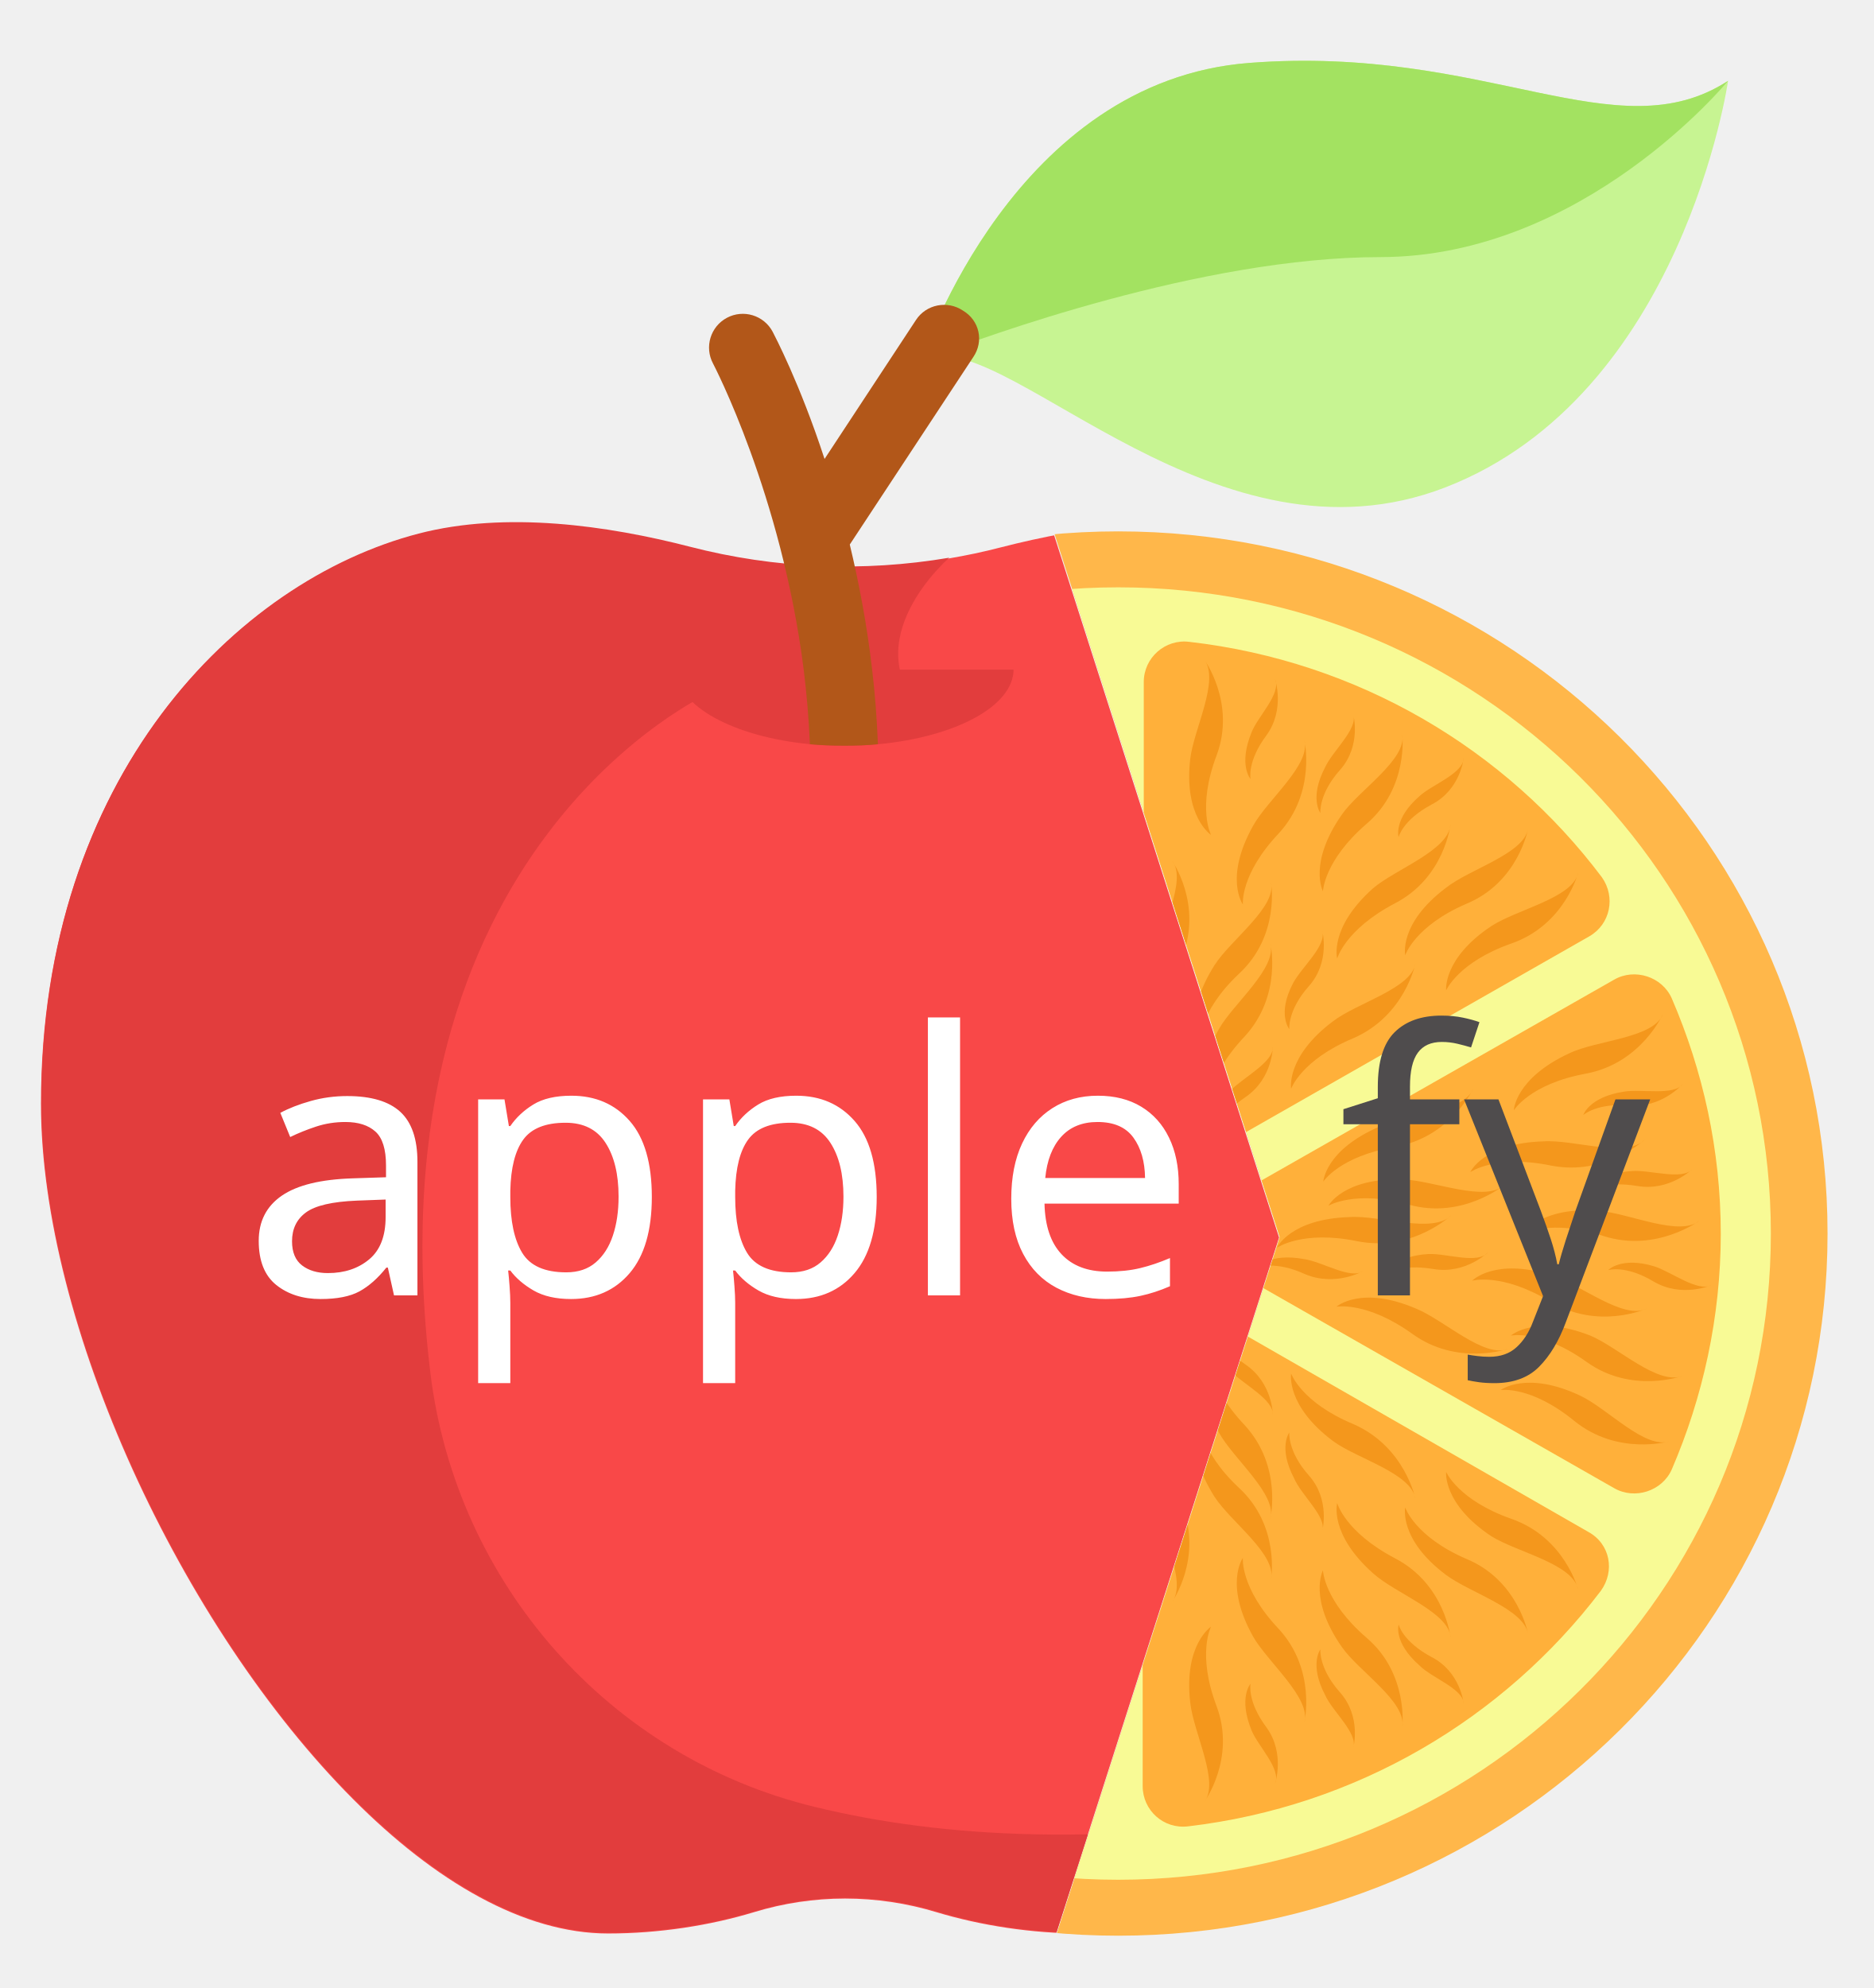
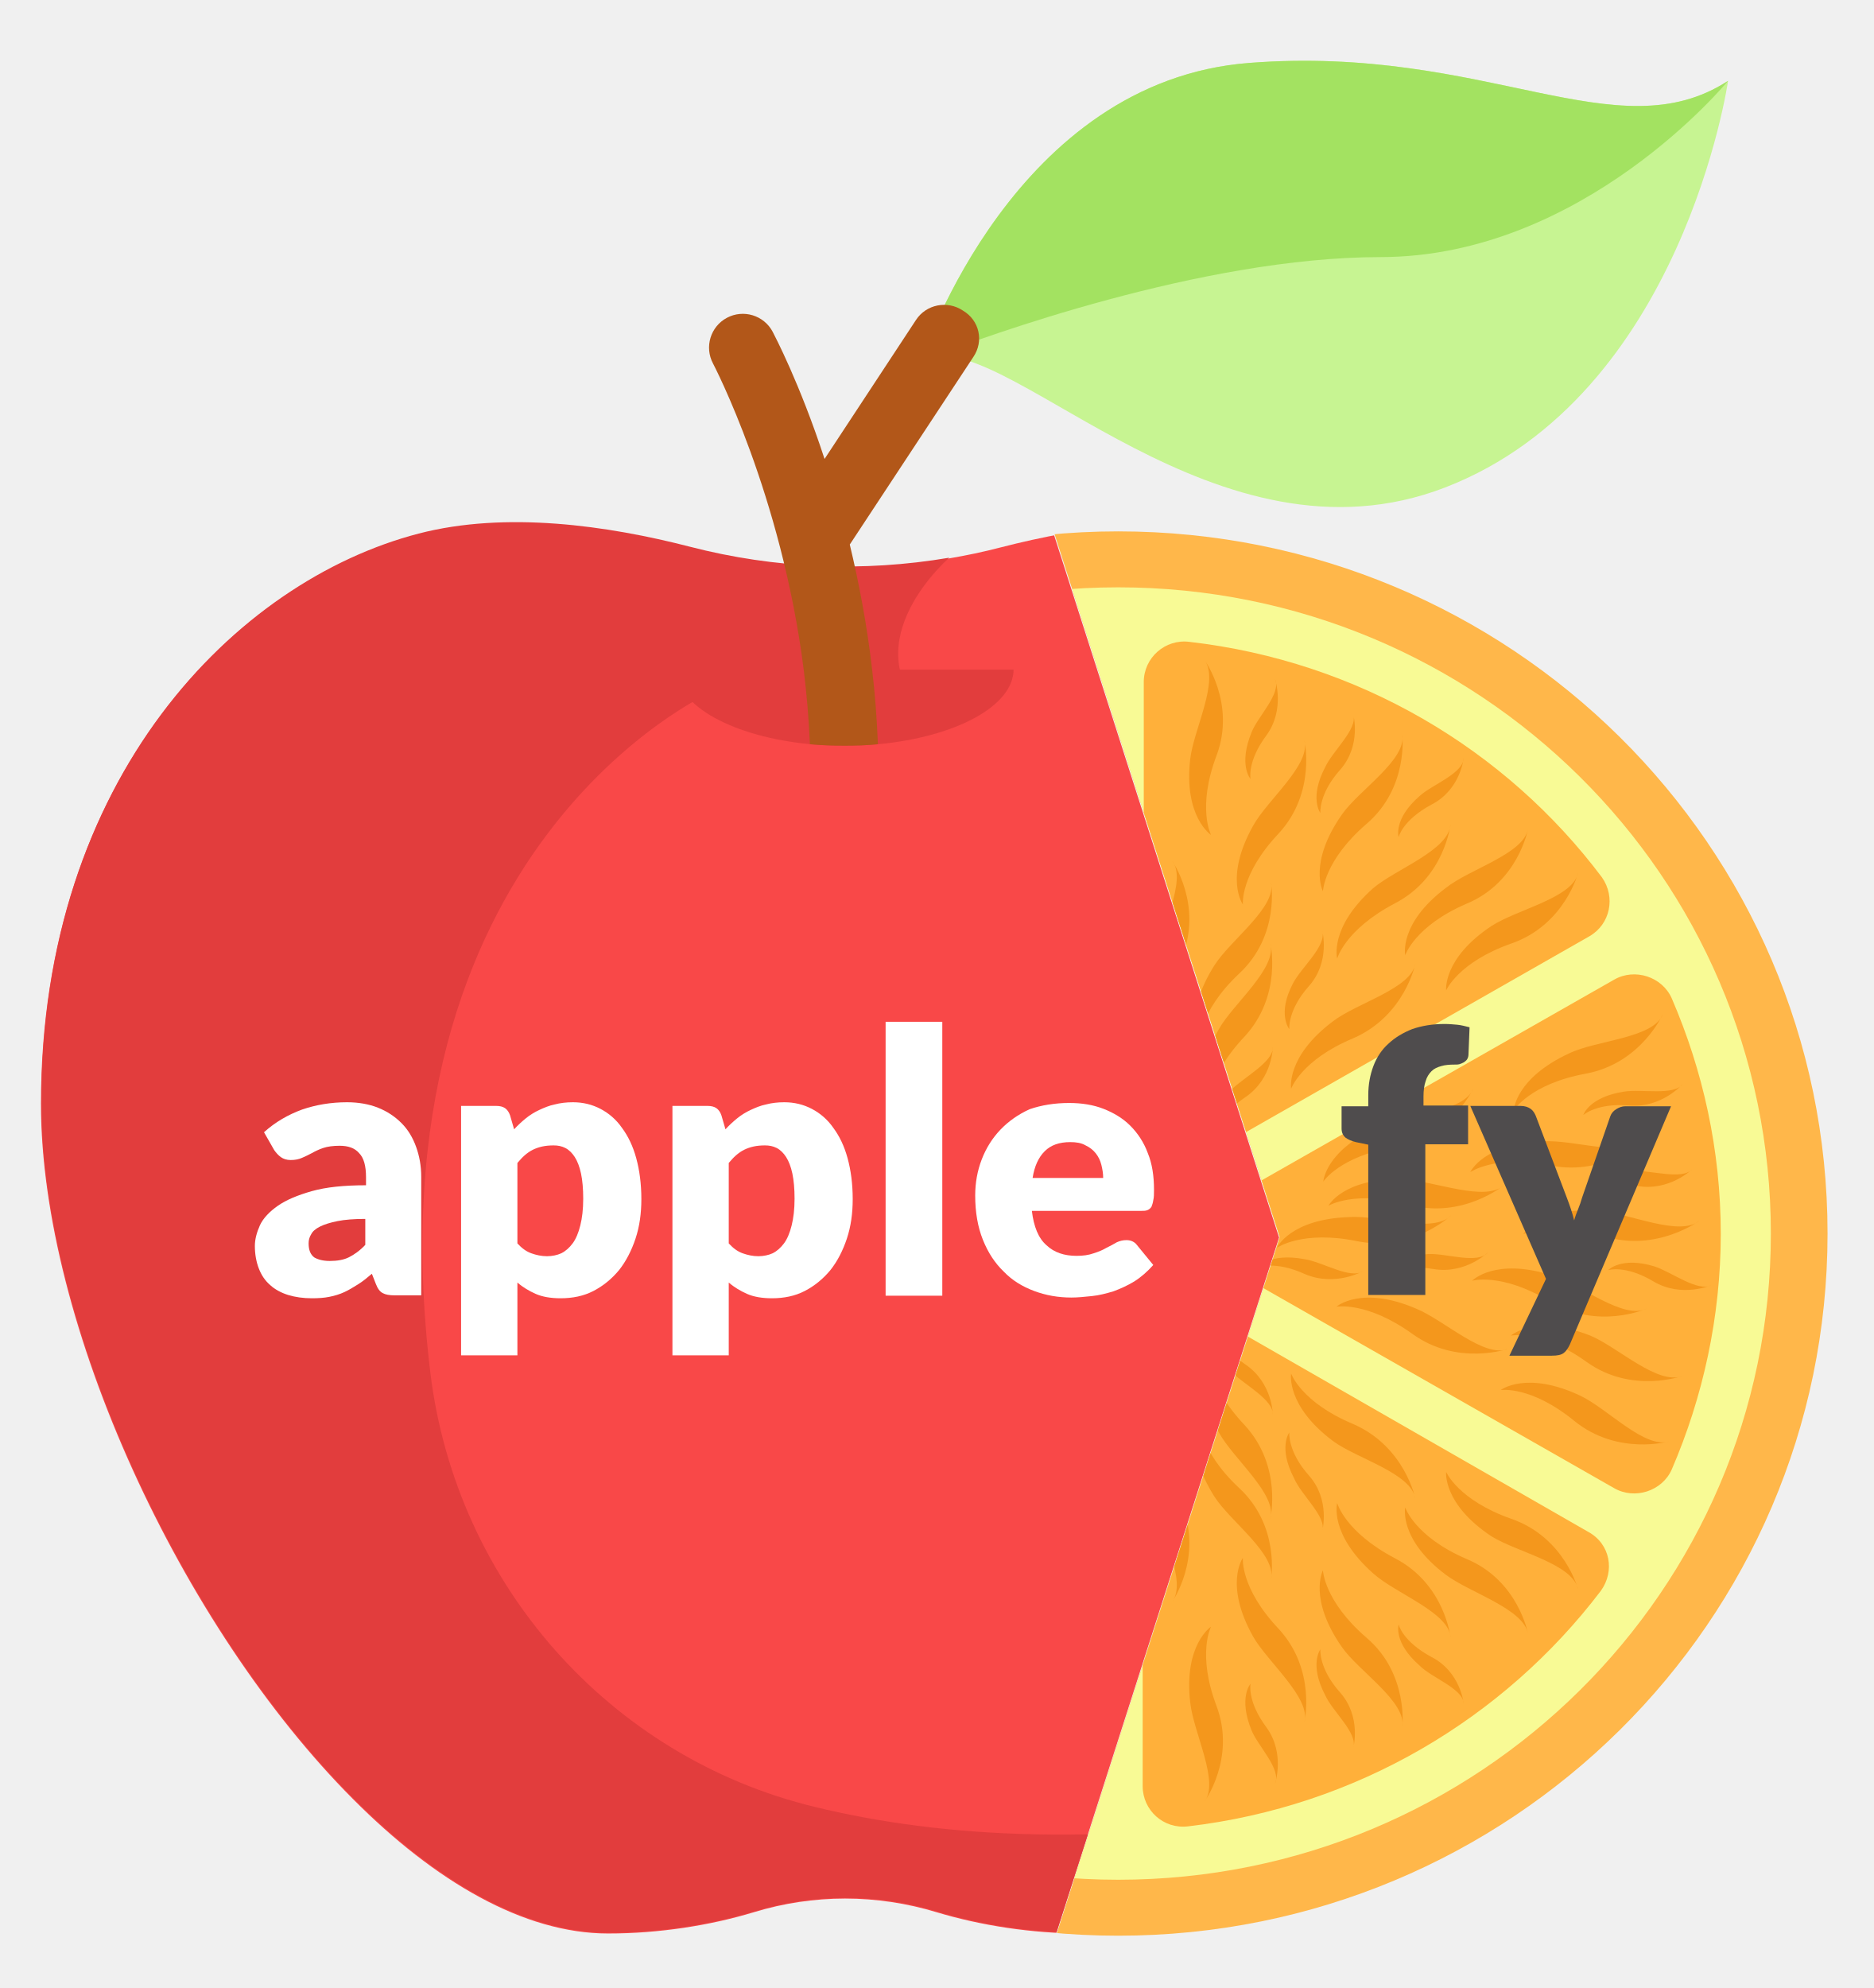
<svg xmlns="http://www.w3.org/2000/svg" xmlns:xlink="http://www.w3.org/1999/xlink" version="1.1" id="Layer_1" x="0px" y="0px" viewBox="0 0 512.5 543.6" style="enable-background:new 0 0 512.5 543.6;" xml:space="preserve">
  <style type="text/css">
- 	.st0{clip-path:url(#SVGID_00000144304235406256540080000011828430319307285379_);}
+ 	.st0{clip-path:url(#SVGID_00000124138653897326834310000013136044102795125418_);}
	.st1{fill:#FFB74A;}
	.st2{fill:#F8FA95;}
	.st3{fill:#FFB03A;}
	.st4{fill:#F4971C;}
- 	.st5{clip-path:url(#SVGID_00000010279681559193450070000017348752688360243333_);}
+ 	.st5{clip-path:url(#SVGID_00000134236167848516715320000003474881945576313499_);}
	.st6{fill:#F94848;}
	.st7{fill:#E23D3D;}
	.st8{fill:#FC8181;}
	.st9{fill:#C7F492;}
	.st10{fill:#A3E261;}
	.st11{fill:#B25719;}
	.st12{fill:none;}
	.st13{fill:#FFFFFF;}
- 	.st14{font-family:'Lato-Black';}
- 	.st15{font-size:100px;}
- 	.st16{fill:#4F4C4D;}
+ 	.st14{fill:#4F4C4D;}
</style>
  <g>
    <defs>
      <polygon id="SVGID_1_" points="148.5,-290.7 350,338.3 148.5,967.3 795.2,966.3 795.2,-291.7   " />
    </defs>
-     <clipPath id="SVGID_00000152226662607364209070000009979227079130355389_">
+     <clipPath id="SVGID_00000152974799760994051180000011066515339583795647_">
      <use xlink:href="#SVGID_1_" style="overflow:visible;" />
    </clipPath>
-     <g style="clip-path:url(#SVGID_00000152226662607364209070000009979227079130355389_);">
+     <g style="clip-path:url(#SVGID_00000152974799760994051180000011066515339583795647_);">
      <ellipse class="st1" cx="305.8" cy="337.3" rx="194" ry="192" />
      <ellipse class="st2" cx="305.8" cy="337.3" rx="178.5" ry="176.7" />
      <g>
        <path class="st3" d="M329.3,316.1L434.7,256c5.7-3.3,7.2-10.7,3.4-16.1c-26.3-35-66.6-59.1-112.9-64.4c-6.5-0.8-12.4,4.3-12.4,11     v120.4C312.5,315.1,321.8,320.5,329.3,316.1z" />
        <path class="st3" d="M336,346.8l105.4,60.1c5.7,3.3,13.2,0.8,15.8-5.1c8.5-19.7,13.4-41.7,13.4-64.4c0-23-4.9-44.7-13.4-64.4     c-2.6-5.9-10.1-8.4-15.8-5.1L336,327.9C328.5,332,328.5,342.7,336,346.8z" />
        <path class="st3" d="M299.1,306.6V186.5c0-6.6-5.7-11.8-12.4-11c-46,5.4-86.3,29.4-112.9,64.4c-3.9,5.4-2.6,12.8,3.4,16.1     l105.4,60.1C289.8,320.5,299.1,315.1,299.1,306.6z" />
        <path class="st3" d="M312.5,368v120.4c0,6.6,5.7,11.8,12.4,11c46-5.4,86.3-29.4,112.9-64.4c3.9-5.4,2.6-12.8-3.4-16.1     l-105.1-60.3C321.8,354.2,312.5,359.6,312.5,368z" />
        <path class="st3" d="M282.3,358.5l-105.4,60.1c-5.7,3.3-7.2,10.7-3.4,16.1c26.3,35,66.6,59.1,112.9,64.4     c6.5,0.8,12.4-4.3,12.4-11V368C299.1,359.6,289.8,354.2,282.3,358.5z" />
        <path class="st3" d="M275.6,327.9l-105.4-60.1c-5.7-3.3-13.2-0.8-15.8,5.1c-8.5,19.7-13.4,41.7-13.4,64.4     c0,23,4.9,44.7,13.4,64.4c2.6,5.9,10.1,8.4,15.8,5.1l105.4-60.1C283.1,342.7,283.1,332,275.6,327.9z" />
      </g>
      <g>
        <path class="st4" d="M356.7,471c0,0,3.4-14.3-7-25.6c-10.6-11.2-9.8-19.4-9.8-19.4s-5.2,7.2,2.8,21.5     C346.6,454.4,358.7,464.4,356.7,471z" />
        <path class="st4" d="M417.9,446.8c0,0-2.6-14.6-16.8-20.5c-14.2-6.1-16.8-14.1-16.8-14.1s-1.8,8.7,11.1,18.4     C401.9,435.5,416.8,439.9,417.9,446.8z" />
        <path class="st4" d="M347.6,431.9c0,0,2.6-14.6-8.8-25.1C327.7,396.4,328,388,328,388s-4.6,7.4,4.1,21.2     C336.5,416.1,349.2,425,347.6,431.9z" />
        <path class="st4" d="M348.1,386.9c0,0,0-8.7-7.5-13.8c-7.5-5.1-8.3-10-8.3-10s-2.1,4.9,4.4,12     C340.4,378.7,348.4,382.8,348.1,386.9z" />
        <path class="st4" d="M348.7,487.7c0,0,2.8-8.2-2.3-15.3c-5.4-7.2-4.4-12-4.4-12s-3.4,3.8,0.3,12.8     C344,477.4,350.5,483.8,348.7,487.7z" />
        <path class="st4" d="M400.3,465.9c0,0-0.8-8.7-8.8-12.8c-8-4.3-9-8.9-9-8.9s-1.5,4.9,5.7,11.2     C391.5,458.8,400.3,461.8,400.3,465.9z" />
        <path class="st4" d="M370.1,477.9c0,0,2.3-8.4-3.6-15.1c-5.9-6.6-5.4-11.8-5.4-11.8s-3.1,4.1,1.3,12.5     C364.4,468,371.4,473.9,370.1,477.9z" />
        <path class="st4" d="M361.6,418.6c0,0,2.3-8.4-3.6-15.1c-5.9-6.6-5.4-11.8-5.4-11.8s-3.1,4.1,1.3,12.5     C355.9,408.9,362.9,414.8,361.6,418.6z" />
        <path class="st4" d="M329.3,492.8c0,0,8.8-12,3.4-26.3c-5.4-14.3-1.5-21.7-1.5-21.7s-7.5,4.9-5.7,20.7     C326.4,473.9,333.7,487.4,329.3,492.8z" />
        <path class="st4" d="M383.5,472.3c0,0,1.8-14.6-9.8-24.5c-11.6-10-11.9-18.4-11.9-18.4s-4.1,7.7,5.2,21     C371.6,457,384.8,465.4,383.5,472.3z" />
        <path class="st4" d="M431.6,434.7c0,0-3.6-14.3-18.3-19.4c-14.5-5.1-17.8-12.8-17.8-12.8s-1,8.7,12.4,17.6     C415,424.5,430.3,427.6,431.6,434.7z" />
        <path class="st4" d="M347.4,415.3c0,0,3.4-14.3-7-25.6c-10.6-11.2-9.8-19.4-9.8-19.4s-5.2,7.2,2.8,21.5     C337.3,398.9,349.4,408.7,347.4,415.3z" />
        <path class="st4" d="M320.5,438.1c0,0,8.5-12,2.8-26.3c-5.7-14.3-1.8-21.7-1.8-21.7s-7.5,4.9-5.2,21     C317.1,419.1,324.9,432.4,320.5,438.1z" />
        <path class="st4" d="M396.7,447.8c0,0-1.5-14.6-15.2-21.7c-13.7-7.2-15.8-15.1-15.8-15.1s-2.3,8.4,9.8,19.2     C381.7,435.8,396.4,440.9,396.7,447.8z" />
        <path class="st4" d="M387.1,409.9c0,0-2.8-14.3-17-20.5c-14.2-5.9-17-13.8-17-13.8s-1.5,8.7,11.4,18.4     C371.1,398.9,386.1,402.8,387.1,409.9z" />
        <path class="st4" d="M255.4,474.1c0,0-3.4-14.3,7-25.6c10.6-11.2,9.8-19.4,9.8-19.4s5.2,7.2-2.8,21.5     C265.5,457.8,253.3,467.5,255.4,474.1z" />
        <path class="st4" d="M194.2,449.8c0,0,2.6-14.6,16.8-20.5c14.2-6.1,16.8-14.1,16.8-14.1s1.8,8.7-11.1,18.4     C210.2,438.8,195.2,442.9,194.2,449.8z" />
        <path class="st4" d="M264.5,435.3c0,0-2.6-14.6,8.8-25.1c11.1-10.5,10.8-18.9,10.8-18.9s4.6,7.4-4.1,21.2     C275.6,419.4,262.9,428.3,264.5,435.3z" />
        <path class="st4" d="M263.9,390.3c0,0,0-8.7,7.5-13.8s8.3-10,8.3-10s2.1,4.9-4.4,12C271.7,382.1,263.7,385.9,263.9,390.3z" />
        <path class="st4" d="M263.4,490.7c0,0-2.8-8.2,2.3-15.3c5.4-7.2,4.4-12,4.4-12s3.4,3.8-0.3,12.8     C268.1,480.5,261.6,486.9,263.4,490.7z" />
        <path class="st4" d="M211.8,469c0,0,0.8-8.7,8.8-12.8c8-4.3,9-8.9,9-8.9s1.5,4.9-5.7,11.2C220.5,461.8,211.8,464.9,211.8,469z" />
        <path class="st4" d="M242,481c0,0-2.3-8.4,3.6-15.1c5.9-6.6,5.4-11.8,5.4-11.8s3.1,4.1-1.3,12.5C247.7,471,240.7,477.2,242,481z" />
        <path class="st4" d="M250.5,422c0,0-2.3-8.4,3.6-15.1c5.9-6.6,5.4-11.8,5.4-11.8s3.1,4.1-1.3,12.5     C256.2,412,249.2,417.9,250.5,422z" />
        <path class="st4" d="M282.8,496.1c0,0-8.8-12-3.4-26.3c5.4-14.3,1.5-21.7,1.5-21.7s7.5,4.9,5.7,20.7     C285.6,476.9,278.4,490.5,282.8,496.1z" />
        <path class="st4" d="M228.6,475.6c0,0-1.8-14.6,9.8-24.5c11.6-10,11.9-18.4,11.9-18.4s4.1,7.7-5.2,21     C240.4,460.3,227.3,468.5,228.6,475.6z" />
        <path class="st4" d="M180.5,437.8c0,0,3.6-14.3,18.3-19.4c14.5-5.1,17.8-12.8,17.8-12.8s1,8.7-12.4,17.6     C197,427.8,181.8,430.9,180.5,437.8z" />
        <path class="st4" d="M264.7,418.6c0,0-3.4-14.3,7-25.6c10.6-11.2,9.8-19.4,9.8-19.4s5.2,7.2-2.8,21.5     C274.5,402,262.6,411.7,264.7,418.6z" />
        <path class="st4" d="M291.6,441.1c0,0-8.5-12-2.8-26.3c5.7-14.3,1.8-21.7,1.8-21.7s7.5,4.9,5.2,21     C294.9,422.2,287.2,435.5,291.6,441.1z" />
        <path class="st4" d="M215.4,451.1c0,0,1.5-14.6,15.2-21.7c13.7-7.2,15.8-15.1,15.8-15.1s2.3,8.4-9.8,19.2     C230.4,438.8,215.6,443.9,215.4,451.1z" />
        <path class="st4" d="M224.9,413c0,0,2.8-14.3,17-20.5c14.2-5.9,17-13.8,17-13.8s1.5,8.7-11.4,18.4C241,402,226,406.1,224.9,413z" />
        <path class="st4" d="M356.7,202.3c0,0,3.4,14.3-7,25.6c-10.6,11.2-9.8,19.4-9.8,19.4s-5.2-7.2,2.8-21.5     C346.6,218.7,358.7,209,356.7,202.3z" />
        <path class="st4" d="M417.9,226.6c0,0-2.6,14.6-16.8,20.5c-14.2,6.1-16.8,14.1-16.8,14.1s-1.8-8.7,11.1-18.4     C401.9,237.6,416.8,233.5,417.9,226.6z" />
        <path class="st4" d="M347.6,241.2c0,0,2.6,14.6-8.8,25.1c-11.1,10.5-10.8,18.9-10.8,18.9s-4.6-7.4,4.1-21.2     C336.5,257,349.2,248.1,347.6,241.2z" />
        <path class="st4" d="M348.1,286.2c0,0,0,8.7-7.5,13.8c-7.5,5.1-8.3,10-8.3,10s-2.1-4.9,4.4-12     C340.4,294.4,348.4,290.3,348.1,286.2z" />
        <path class="st4" d="M348.7,185.7c0,0,2.8,8.2-2.3,15.3c-5.4,7.2-4.4,12-4.4,12s-3.4-3.8,0.3-12.8     C344,195.9,350.5,189.6,348.7,185.7z" />
        <path class="st4" d="M400.3,207.2c0,0-0.8,8.7-8.8,12.8c-8,4.3-9,8.9-9,8.9s-1.5-4.9,5.7-11.2     C391.5,214.6,400.3,211.5,400.3,207.2z" />
        <path class="st4" d="M370.1,195.4c0,0,2.3,8.4-3.6,15.1c-5.9,6.6-5.4,11.8-5.4,11.8s-3.1-4.1,1.3-12.5     C364.4,205.4,371.4,199.3,370.1,195.4z" />
        <path class="st4" d="M361.6,254.5c0,0,2.3,8.4-3.6,15.1c-5.9,6.6-5.4,11.8-5.4,11.8s-3.4-4.1,1-12.5     C355.9,264.5,362.9,258.6,361.6,254.5z" />
        <path class="st4" d="M329.3,180.3c0,0,8.8,12,3.4,26.3c-5.4,14.3-1.5,21.7-1.5,21.7s-7.5-4.9-5.7-20.7     C326.4,199.5,333.7,186,329.3,180.3z" />
        <path class="st4" d="M383.5,200.8c0,0,1.8,14.6-9.8,24.5c-11.6,10-11.9,18.4-11.9,18.4s-4.1-7.7,5.2-21     C371.6,216.1,384.8,207.7,383.5,200.8z" />
        <path class="st4" d="M431.6,238.6c0,0-3.6,14.3-18.3,19.4c-14.5,5.1-17.8,12.8-17.8,12.8s-1-8.7,12.4-17.6     C415,248.6,430.3,245.5,431.6,238.6z" />
        <path class="st4" d="M347.4,257.8c0,0,3.4,14.3-7,25.6c-10.6,11.2-9.8,19.4-9.8,19.4s-5.2-7.2,2.8-21.5     C337.3,274.4,349.4,264.7,347.4,257.8z" />
        <path class="st4" d="M320.5,235.3c0,0,8.5,12,2.8,26.3c-5.7,14.3-1.8,21.7-1.8,21.7s-7.5-4.9-5.2-21     C317.1,254.2,324.9,240.7,320.5,235.3z" />
        <path class="st4" d="M396.7,225.3c0,0-1.5,14.6-15.2,21.7c-13.7,7.2-15.8,15.1-15.8,15.1s-2.3-8.4,9.8-19.2     C381.7,237.6,396.4,232.5,396.7,225.3z" />
        <path class="st4" d="M387.1,263.4c0,0-2.8,14.3-17,20.5c-14.2,5.9-17,13.8-17,13.8s-1.5-8.7,11.4-18.4     C371.1,274.2,386.1,270.3,387.1,263.4z" />
        <path class="st4" d="M162.2,364.7c0,0,10.6-10.2,25.8-7.2c15,3.1,22-1.8,22-1.8s-3.6,7.9-19.9,8.4     C181.5,364.9,167.1,359.6,162.2,364.7z" />
        <path class="st4" d="M151.8,300.3c0,0,13.9-5.1,26.3,3.8c12.4,8.9,20.7,7.2,20.7,7.2s-6.7,5.9-21.7,0     C169.7,308.2,158.6,297.4,151.8,300.3z" />
        <path class="st4" d="M200.7,352.4c0,0,11.4-9.5,26.1-5.4c14.7,4.1,22-0.3,22-0.3s-4.1,7.7-20.4,7.2     C220,353.7,205.8,347.6,200.7,352.4z" />
        <path class="st4" d="M239.4,328.9c0,0,7.5-4.3,15.8-0.8c8.3,3.8,12.9,1.8,12.9,1.8s-3.1,4.1-12.7,2.3     C250.5,331.4,242.8,326.6,239.4,328.9z" />
        <path class="st4" d="M151.8,380c0,0,5.7-6.6,14.5-5.9c9,0.8,12.7-2.6,12.7-2.6s-1.5,4.9-11.1,6.4     C163.2,378.7,154.2,376.7,151.8,380z" />
        <path class="st4" d="M144.1,325.1c0,0,8-3.6,15.8,1c7.7,4.6,12.4,3.1,12.4,3.1s-3.6,3.8-12.7,1     C154.9,328.6,147.7,323,144.1,325.1z" />
        <path class="st4" d="M149.3,356.8c0,0,6.2-6.1,15-4.6c9,1.5,12.9-1.3,12.9-1.3s-2.1,4.9-11.6,5.4     C160.6,356.5,152.1,353.7,149.3,356.8z" />
        <path class="st4" d="M205,334c0,0,6.2-6.1,15-4.6c9,1.5,12.9-1.3,12.9-1.3s-2.1,4.9-11.6,5.4C216.4,333.5,207.9,330.7,205,334z" />
        <path class="st4" d="M157.3,399.2c0,0,5.9-13.6,21.2-16.4c15.2-2.8,19.6-10,19.6-10s-0.3,8.7-15.2,15.6     C175.3,392,159.6,392.6,157.3,399.2z" />
        <path class="st4" d="M147.2,342.7c0,0,11.9-8.9,26.3-4.3c14.7,4.9,22,0.5,22,0.5s-4.4,7.7-20.7,6.4     C166.6,344.7,152.6,338.1,147.2,342.7z" />
        <path class="st4" d="M155.5,282.4c0,0,14.2-4.1,26.1,5.6c11.9,9.7,20.1,8.4,20.1,8.4s-7,5.4-21.7-1.5     C172.5,291.3,162.2,280.1,155.5,282.4z" />
        <path class="st4" d="M215.1,344c0,0,10.6-10.2,25.8-7.2c15,3.1,22-1.8,22-1.8s-3.6,7.9-19.9,8.4C234.5,344.2,220,338.9,215.1,344     z" />
        <path class="st4" d="M209.2,378.7c0,0,6.2-13.3,21.4-15.9c15.2-2.6,19.6-9.5,19.6-9.5s-0.5,8.7-15.5,15.1     C227.5,371.6,211.8,372.1,209.2,378.7z" />
        <path class="st4" d="M161.7,318.7c0,0,13.4-6.1,26.6,2c13.2,7.9,21.2,5.6,21.2,5.6s-6.2,6.4-21.7,1.5     C180,325.3,168.1,315.3,161.7,318.7z" />
        <path class="st4" d="M199.6,307.7c0,0,13.9-4.9,26.3,4.1c12.4,8.9,20.7,7.4,20.7,7.4s-6.7,5.9-21.7-0.5     C217.2,315.6,206.1,304.9,199.6,307.7z" />
        <path class="st4" d="M449.9,311.5c0,0-10.6,10.2-25.8,7.2c-15-3.1-22,1.8-22,1.8s3.6-7.9,19.9-8.4     C430.5,311.5,445,316.9,449.9,311.5z" />
        <path class="st4" d="M460.2,376.2c0,0-13.9,5.1-26.3-3.8c-12.4-8.9-20.7-7.2-20.7-7.2s6.7-5.9,21.7,0     C442.4,368.3,453.5,379,460.2,376.2z" />
        <path class="st4" d="M411.4,324c0,0-11.4,9.5-26.1,5.4c-14.7-4.1-22,0.3-22,0.3s4.1-7.7,20.4-7.2     C392.1,322.8,406.3,328.9,411.4,324z" />
        <path class="st4" d="M372.7,347.6c0,0-7.5,4.3-15.8,0.8c-8.3-3.8-12.9-1.8-12.9-1.8s3.1-4.1,12.7-2.3     C361.6,345,369.3,349.9,372.7,347.6z" />
        <path class="st4" d="M460.2,296.4c0,0-5.7,6.6-14.5,5.9c-9-0.8-12.7,2.6-12.7,2.6s1.5-4.9,11.1-6.4     C448.9,297.7,457.9,299.7,460.2,296.4z" />
        <path class="st4" d="M468,351.4c0,0-8,3.6-15.8-1c-7.7-4.6-12.4-3.1-12.4-3.1s3.6-3.8,12.7-1C457.1,347.8,464.4,353.4,468,351.4z     " />
        <path class="st4" d="M462.8,319.7c0,0-6.2,6.1-15,4.6c-9-1.5-12.9,1.3-12.9,1.3s2.1-4.9,11.6-5.4     C451.5,319.9,460,322.8,462.8,319.7z" />
        <path class="st4" d="M407,342.4c0,0-6.2,6.1-15,4.6c-9-1.5-12.9,1.3-12.9,1.3s2.1-4.9,11.6-5.4     C395.7,342.7,404.2,345.8,407,342.4z" />
        <path class="st4" d="M454.8,277.2c0,0-5.9,13.6-21.2,16.4c-15.2,2.8-19.6,10-19.6,10s0.3-8.7,15.2-15.6     C436.7,284.4,452.5,283.9,454.8,277.2z" />
        <path class="st4" d="M464.9,333.7c0,0-11.9,8.9-26.3,4.3c-14.7-4.9-22-0.5-22-0.5s4.4-7.7,20.7-6.4     C445.5,331.7,459.5,338.4,464.9,333.7z" />
        <path class="st4" d="M456.6,394.1c0,0-14.2,4.1-26.1-5.6c-11.9-9.7-20.1-8.4-20.1-8.4s7-5.4,21.7,1.5     C439.6,385.1,449.9,396.4,456.6,394.1z" />
        <path class="st4" d="M397,332.2c0,0-10.6,10.2-25.8,7.2c-15-3.1-22,1.8-22,1.8s3.6-7.9,19.9-8.4     C377.3,332.2,392.1,337.6,397,332.2z" />
        <path class="st4" d="M402.9,297.7c0,0-6.2,13.3-21.4,15.9c-15.2,2.6-19.6,9.5-19.6,9.5s0.5-8.7,15.5-15.1     C384.6,304.6,400.3,304.3,402.9,297.7z" />
        <path class="st4" d="M450.4,357.8c0,0-13.4,6.1-26.6-2c-13.2-7.9-21.2-5.6-21.2-5.6s6.2-6.4,21.7-1.5     C432.1,351.1,444,361.1,450.4,357.8z" />
        <path class="st4" d="M412.5,368.8c0,0-13.9,4.9-26.3-4.1c-12.4-8.9-20.7-7.4-20.7-7.4s6.7-5.9,21.7,0.5     C394.9,360.9,406,371.6,412.5,368.8z" />
        <path class="st4" d="M255.4,205.4c0,0-3.4,14.3,7,25.6c10.6,11.2,9.8,19.4,9.8,19.4s5.2-7.2-2.8-21.5     C265.5,221.8,253.3,212,255.4,205.4z" />
        <path class="st4" d="M194.2,229.7c0,0,2.6,14.6,16.8,20.5c14.2,6.1,16.8,14.1,16.8,14.1s1.8-8.7-11.1-18.4     C210.2,240.9,195.2,236.6,194.2,229.7z" />
        <path class="st4" d="M264.5,244.3c0,0-2.6,14.6,8.8,25.1c11.1,10.5,10.8,18.9,10.8,18.9s4.6-7.4-4.1-21.2     C275.6,260.1,262.9,251.2,264.5,244.3z" />
        <path class="st4" d="M263.9,289.3c0,0,0,8.7,7.5,13.8c7.5,5.1,8.3,10,8.3,10s2.1-4.9-4.4-12C271.7,297.7,263.7,293.6,263.9,289.3     z" />
        <path class="st4" d="M263.4,188.8c0,0-2.8,8.2,2.3,15.3c5.4,7.2,4.4,12,4.4,12s3.4-3.8-0.3-12.8     C268.1,199,261.6,192.6,263.4,188.8z" />
        <path class="st4" d="M211.8,210.5c0,0,0.8,8.7,8.8,12.8c8,4.3,9,8.9,9,8.9s1.5-4.9-5.7-11.2C220.5,217.7,211.8,214.6,211.8,210.5     z" />
        <path class="st4" d="M242,198.5c0,0-2.3,8.4,3.6,15.1c5.9,6.6,5.4,11.8,5.4,11.8s3.1-4.1-1.3-12.5     C247.7,208.5,240.7,202.6,242,198.5z" />
        <path class="st4" d="M250.5,257.6c0,0-2.3,8.4,3.6,15.1s5.4,11.8,5.4,11.8s3.1-4.1-1.3-12.5C256.2,267.5,249.2,261.6,250.5,257.6     z" />
        <path class="st4" d="M282.8,183.4c0,0-8.8,12-3.4,26.3c5.4,14.3,1.5,21.7,1.5,21.7s7.5-4.9,5.7-20.7     C285.6,202.6,278.4,189,282.8,183.4z" />
        <path class="st4" d="M228.6,203.9c0,0-1.8,14.6,9.8,24.5c11.6,10,11.9,18.4,11.9,18.4s4.1-7.7-5.2-21     C240.4,219.2,227.3,211,228.6,203.9z" />
        <path class="st4" d="M180.5,241.7c0,0,3.6,14.3,18.3,19.4c14.5,5.1,17.8,12.8,17.8,12.8s1-8.7-12.4-17.6     C197,251.9,181.8,248.9,180.5,241.7z" />
        <path class="st4" d="M264.7,261.1c0,0-3.4,14.3,7,25.6c10.3,11.2,9.8,19.4,9.8,19.4s5.2-7.2-2.8-21.5     C274.5,277.5,262.6,267.8,264.7,261.1z" />
        <path class="st4" d="M291.6,238.4c0,0-8.5,12-2.8,26.3c5.7,14.3,1.8,21.7,1.8,21.7s7.5-4.9,5.2-21     C294.9,257.3,287.2,244,291.6,238.4z" />
        <path class="st4" d="M215.4,228.4c0,0,1.5,14.6,15.2,21.7c13.7,7.2,15.8,15.1,15.8,15.1s2.3-8.4-9.8-19.2     C230.4,240.7,215.6,235.6,215.4,228.4z" />
        <path class="st4" d="M224.9,266.5c0,0,2.8,14.3,17,20.5c14.2,5.9,17,13.8,17,13.8s1.5-8.9-11.4-18.4     C241,277.5,226,273.4,224.9,266.5z" />
      </g>
    </g>
  </g>
  <g>
    <defs>
-       <polygon id="SVGID_00000000206455405465353000000002368022999613268099_" points="148.3,-290.6 349.8,338.4 148.3,967.4     -382.4,967.4 -382.4,-290.6   " />
+       <polygon id="SVGID_00000173869935921805436880000010935196961794205350_" points="148.3,-290.6 349.8,338.4 148.3,967.4     -382.4,967.4 -382.4,-290.6   " />
    </defs>
-     <clipPath id="SVGID_00000070841158772537301300000016271798255883333523_">
-       <use xlink:href="#SVGID_00000000206455405465353000000002368022999613268099_" style="overflow:visible;" />
+     <clipPath id="SVGID_00000067198713186737387520000008760540286495765183_">
+       <use xlink:href="#SVGID_00000173869935921805436880000010935196961794205350_" style="overflow:visible;" />
    </clipPath>
-     <g style="clip-path:url(#SVGID_00000070841158772537301300000016271798255883333523_);">
+     <g style="clip-path:url(#SVGID_00000067198713186737387520000008760540286495765183_);">
      <path class="st6" d="M451.1,301.7c0,61.6-40.1,146.7-88.5,193.3c-21.5,20.7-44.6,33.7-66.6,33.7c-13.9,0-27.8-2.2-39.8-5.8    c-16.4-5-33.8-5-50.1,0c-11.9,3.6-25.8,5.8-39.8,5.8c-23.1,0-47.4-14.3-69.7-36.7c-47-47.1-85.4-129.9-85.4-190.2    c0-88.9,53.2-142.7,103.2-155.7c24-6.2,51.8-2.2,74.2,3.6c23.2,6.1,47.4,7.1,70.9,3c4.7-0.8,9.5-1.8,14.1-3    c22.5-5.8,50.3-9.8,74.2-3.6C397.9,159,451.1,212.7,451.1,301.7z" />
      <path class="st7" d="M362.6,494.9c-59.4,10.5-105.2,7.6-139.7-0.8c-56.3-13.6-98.2-61.2-105.2-118.7    c-17.5-144.1,76.7-186.1,76.7-186.1c27.6,12.5,58.6,5.8,58.6,5.8c-19.8-19.8,6.6-42.6,6.6-42.6c-23.5,4-47.7,3-70.9-3    c-22.5-5.8-50.3-9.8-74.2-3.6c-50,13-103.2,66.7-103.2,155.7c0,88.9,83.5,226.9,155.1,226.9c13.9,0,27.8-2.2,39.8-5.8    c16.4-5,33.8-5,50.1,0c11.9,3.6,25.8,5.8,39.8,5.8C317.9,528.6,341.1,515.6,362.6,494.9C362.6,494.9,362.6,494.9,362.6,494.9z" />
      <ellipse transform="matrix(0.9951 -9.889974e-02 9.889974e-02 0.9951 -24.2541 38.8514)" class="st8" cx="379.7" cy="264.1" rx="28.8" ry="44.5" />
      <path class="st7" d="M277.2,183c0,10.1-15.9,18.5-37,20.5c-2.9,0.3-6,0.4-9.1,0.4c-3.2,0-6.4-0.1-9.5-0.4    c-20.9-2-36.6-10.4-36.6-20.4H277.2z" />
    </g>
  </g>
  <path class="st9" d="M472.6,22.1c0,0-12.4,86.1-77.4,111.2c-62.2,24-117.6-40.8-140.4-35.7c-1,0.2-2,0.6-2.9,1.1c0,0,0,0,0,0l0,0  c0.8-2.3,25.7-76.6,89.8-81.5C406.7,12.2,442.1,41.9,472.6,22.1z" />
  <path class="st10" d="M472.6,22.1c0,0-39.5,48.2-95.1,48.2c-48.9,0-108.9,22-122.7,27.3c-1.7,0.6-2.6,1-2.9,1.1c0,0,0,0,0,0l0,0  c0.8-2.3,25.7-76.6,89.8-81.5C406.7,12.2,442.1,41.9,472.6,22.1z" />
  <path class="st11" d="M266.2,97.6l-33.8,51.3c2.5,10.4,4.7,21.9,6.1,34.1c0.8,6.6,1.3,13.4,1.6,20.5c-2.9,0.3-6,0.4-9.1,0.4  c-3.2,0-6.4-0.1-9.5-0.4c-0.3-7-0.9-13.8-1.7-20.4c-6.1-48-24.6-83.3-24.8-83.7c-2.4-4.5-0.7-10.1,3.8-12.5  c4.5-2.4,10.1-0.7,12.5,3.8c0.5,1,7.4,14,14.2,34.8l25-38c2.8-4.3,8.6-5.4,12.8-2.6C267.9,87.6,269.1,93.3,266.2,97.6z" />
-   <rect x="23.9" y="279.3" class="st12" width="337" height="76.9" />
-   <text transform="matrix(1 0 0 1 66.1622 354.2068)" class="st13 st14 st15">apple</text>
-   <rect x="336.8" y="279.3" class="st12" width="149.6" height="76.9" />
-   <text transform="matrix(1 0 0 1 365.9002 354.2068)" class="st16 st14 st15">fy</text>
+   <g>
+     <rect x="23.9" y="279.3" class="st12" width="337" height="76.9" />
+     <path class="st13" d="M108,354.2c-1.5,0-2.6-0.2-3.3-0.6c-0.8-0.4-1.4-1.2-1.9-2.5l-1.1-2.8c-1.3,1.1-2.5,2.1-3.8,2.9   s-2.4,1.5-3.7,2.1c-1.3,0.6-2.6,1-4.1,1.3c-1.4,0.3-3.1,0.4-4.8,0.4c-2.4,0-4.5-0.3-6.5-0.9c-1.9-0.6-3.6-1.5-4.9-2.7   c-1.4-1.2-2.4-2.7-3.1-4.5c-0.7-1.8-1.1-3.9-1.1-6.2c0-1.8,0.5-3.7,1.4-5.7c0.9-1.9,2.6-3.7,4.9-5.3s5.4-2.9,9.3-4   c3.9-1.1,8.8-1.6,14.8-1.6v-2.2c0-3.1-0.6-5.3-1.9-6.6c-1.2-1.4-3-2-5.3-2c-1.8,0-3.3,0.2-4.5,0.6c-1.2,0.4-2.2,0.9-3.1,1.4   c-0.9,0.5-1.8,0.9-2.7,1.3c-0.9,0.4-1.9,0.6-3.1,0.6c-1.1,0-2-0.3-2.7-0.8s-1.3-1.2-1.8-1.9l-2.8-4.9c3.1-2.8,6.6-4.8,10.4-6.2   c3.8-1.3,7.9-2,12.3-2c3.1,0,6,0.5,8.5,1.5c2.5,1,4.6,2.4,6.4,4.2c1.8,1.8,3.1,4,4,6.5c0.9,2.5,1.4,5.2,1.4,8.2v32.4H108z    M90.2,344.8c2,0,3.8-0.3,5.2-1s3-1.8,4.5-3.4v-7.1c-3.1,0-5.6,0.2-7.6,0.6s-3.6,0.9-4.8,1.5c-1.2,0.6-2,1.3-2.4,2.1   c-0.5,0.8-0.7,1.6-0.7,2.5c0,1.8,0.5,3,1.5,3.8C86.9,344.4,88.3,344.8,90.2,344.8z" />
+     <path class="st13" d="M126.1,370.7v-68.3h9.6c1,0,1.8,0.2,2.4,0.6c0.6,0.4,1.1,1.1,1.4,2l1.1,3.8c1-1.1,2.1-2.1,3.2-3   c1.1-0.9,2.4-1.7,3.7-2.3c1.3-0.6,2.7-1.2,4.2-1.5c1.5-0.4,3.2-0.6,5-0.6c2.7,0,5.2,0.6,7.5,1.8c2.3,1.2,4.3,2.9,5.9,5.2   c1.7,2.3,3,5,3.9,8.3c0.9,3.3,1.4,7,1.4,11.2c0,3.9-0.5,7.5-1.6,10.8c-1.1,3.3-2.6,6.2-4.5,8.6c-2,2.4-4.3,4.3-7,5.7   c-2.7,1.4-5.7,2-9,2c-2.7,0-5-0.4-6.8-1.2c-1.8-0.8-3.5-1.8-5-3.1v19.9H126.1z M151.4,313.2c-1.1,0-2.2,0.1-3.1,0.3   c-0.9,0.2-1.8,0.5-2.6,0.9c-0.8,0.4-1.5,0.9-2.2,1.5c-0.7,0.6-1.3,1.3-2,2.1v22c1.2,1.3,2.4,2.2,3.8,2.7c1.4,0.5,2.8,0.8,4.3,0.8   c1.4,0,2.8-0.3,3.9-0.8c1.2-0.6,2.2-1.5,3.1-2.7c0.9-1.2,1.6-2.9,2.1-4.9s0.8-4.4,0.8-7.3c0-2.7-0.2-5-0.6-6.9   c-0.4-1.9-1-3.4-1.7-4.5c-0.7-1.1-1.6-2-2.6-2.5S152.6,313.2,151.4,313.2z" />
+     <path class="st13" d="M183.9,370.7v-68.3h9.6c1,0,1.8,0.2,2.4,0.6c0.6,0.4,1.1,1.1,1.4,2l1.1,3.8c1-1.1,2.1-2.1,3.2-3   c1.1-0.9,2.4-1.7,3.7-2.3c1.3-0.6,2.7-1.2,4.2-1.5c1.5-0.4,3.2-0.6,5-0.6c2.7,0,5.2,0.6,7.5,1.8c2.3,1.2,4.3,2.9,5.9,5.2   c1.7,2.3,3,5,3.9,8.3c0.9,3.3,1.4,7,1.4,11.2c0,3.9-0.5,7.5-1.6,10.8c-1.1,3.3-2.6,6.2-4.5,8.6c-2,2.4-4.3,4.3-7,5.7   c-2.7,1.4-5.7,2-9,2c-2.7,0-5-0.4-6.8-1.2c-1.8-0.8-3.5-1.8-5-3.1v19.9H183.9z M209.2,313.2c-1.1,0-2.2,0.1-3.1,0.3   c-0.9,0.2-1.8,0.5-2.6,0.9c-0.8,0.4-1.5,0.9-2.2,1.5c-0.7,0.6-1.3,1.3-2,2.1v22c1.2,1.3,2.4,2.2,3.8,2.7c1.4,0.5,2.8,0.8,4.3,0.8   c1.4,0,2.8-0.3,3.9-0.8c1.2-0.6,2.2-1.5,3.1-2.7c0.9-1.2,1.6-2.9,2.1-4.9s0.8-4.4,0.8-7.3c0-2.7-0.2-5-0.6-6.9   c-0.4-1.9-1-3.4-1.7-4.5c-0.7-1.1-1.6-2-2.6-2.5S210.4,313.2,209.2,313.2z" />
+     <path class="st13" d="M257.7,279.4v74.9h-15.5v-74.9H257.7z" />
+     <path class="st13" d="M292.4,301.6c3.4,0,6.6,0.5,9.4,1.6c2.8,1.1,5.3,2.6,7.3,4.6c2,2,3.7,4.5,4.8,7.5c1.2,2.9,1.7,6.3,1.7,10   c0,1.2,0,2.1-0.2,2.9c-0.1,0.7-0.3,1.3-0.5,1.8c-0.3,0.4-0.6,0.7-1.1,0.9c-0.5,0.2-1,0.2-1.7,0.2h-29.9c0.5,4.3,1.8,7.5,4,9.4   c2.1,2,4.9,2.9,8.2,2.9c1.8,0,3.3-0.2,4.7-0.7c1.3-0.4,2.5-0.9,3.5-1.5c1-0.5,2-1,2.8-1.5c0.9-0.4,1.7-0.6,2.7-0.6   c1.2,0,2.2,0.5,2.8,1.3l4.5,5.5c-1.6,1.8-3.3,3.3-5.2,4.5c-1.8,1.1-3.8,2-5.7,2.7c-2,0.6-3.9,1.1-5.9,1.3s-3.8,0.4-5.6,0.4   c-3.6,0-7-0.6-10.2-1.8c-3.2-1.2-6-2.9-8.3-5.3c-2.4-2.3-4.3-5.2-5.7-8.7c-1.4-3.5-2.1-7.5-2.1-12.1c0-3.5,0.6-6.8,1.8-9.9   c1.2-3.1,2.9-5.8,5.1-8.1c2.2-2.3,4.9-4.2,8-5.6C284.8,302.2,288.4,301.6,292.4,301.6z M292.7,312.3c-3,0-5.3,0.8-7,2.5   c-1.7,1.7-2.8,4.1-3.3,7.3h19.3c0-1.2-0.2-2.4-0.5-3.6c-0.3-1.2-0.8-2.2-1.5-3.1c-0.7-0.9-1.7-1.7-2.8-2.2   C295.7,312.5,294.3,312.3,292.7,312.3z" />
+   </g>
+   <g>
+     <rect x="336.8" y="279.3" class="st12" width="149.6" height="76.9" />
+     <path class="st14" d="M374.2,354.2V313l-3.4-0.7c-1.2-0.3-2.1-0.7-2.8-1.2c-0.7-0.6-1.1-1.4-1.1-2.5v-6.1h7.3v-3c0-3,0.5-5.6,1.4-8   c0.9-2.4,2.3-4.5,4.1-6.1c1.8-1.7,4-3,6.5-4c2.6-0.9,5.5-1.4,8.8-1.4c1.3,0,2.4,0.1,3.5,0.2s2.2,0.4,3.4,0.7l-0.3,7.5   c0,0.5-0.2,1-0.4,1.3c-0.2,0.3-0.6,0.6-0.9,0.8c-0.4,0.2-0.8,0.4-1.2,0.5s-0.9,0.1-1.3,0.1c-1.4,0-2.6,0.1-3.6,0.4   c-1.1,0.3-2,0.7-2.7,1.4c-0.7,0.7-1.3,1.6-1.6,2.7c-0.4,1.1-0.6,2.5-0.6,4.2v2.5h12.2v10.6h-11.7v41.2H374.2z" />
+     <path class="st14" d="M429.3,367.7c-0.5,1-1,1.8-1.7,2.3c-0.7,0.5-1.7,0.7-3.2,0.7h-11.6l10-21l-20.7-47.3h13.7   c1.2,0,2.1,0.3,2.8,0.8c0.7,0.5,1.1,1.2,1.4,1.9l8.5,22.4c0.8,2.1,1.5,4.1,2,6.2c0.3-1.1,0.7-2.1,1.1-3.1c0.4-1,0.8-2.1,1.1-3.2   l7.7-22.2c0.3-0.8,0.8-1.4,1.6-1.9c0.8-0.5,1.6-0.8,2.5-0.8H457L429.3,367.7z" />
+   </g>
</svg>
